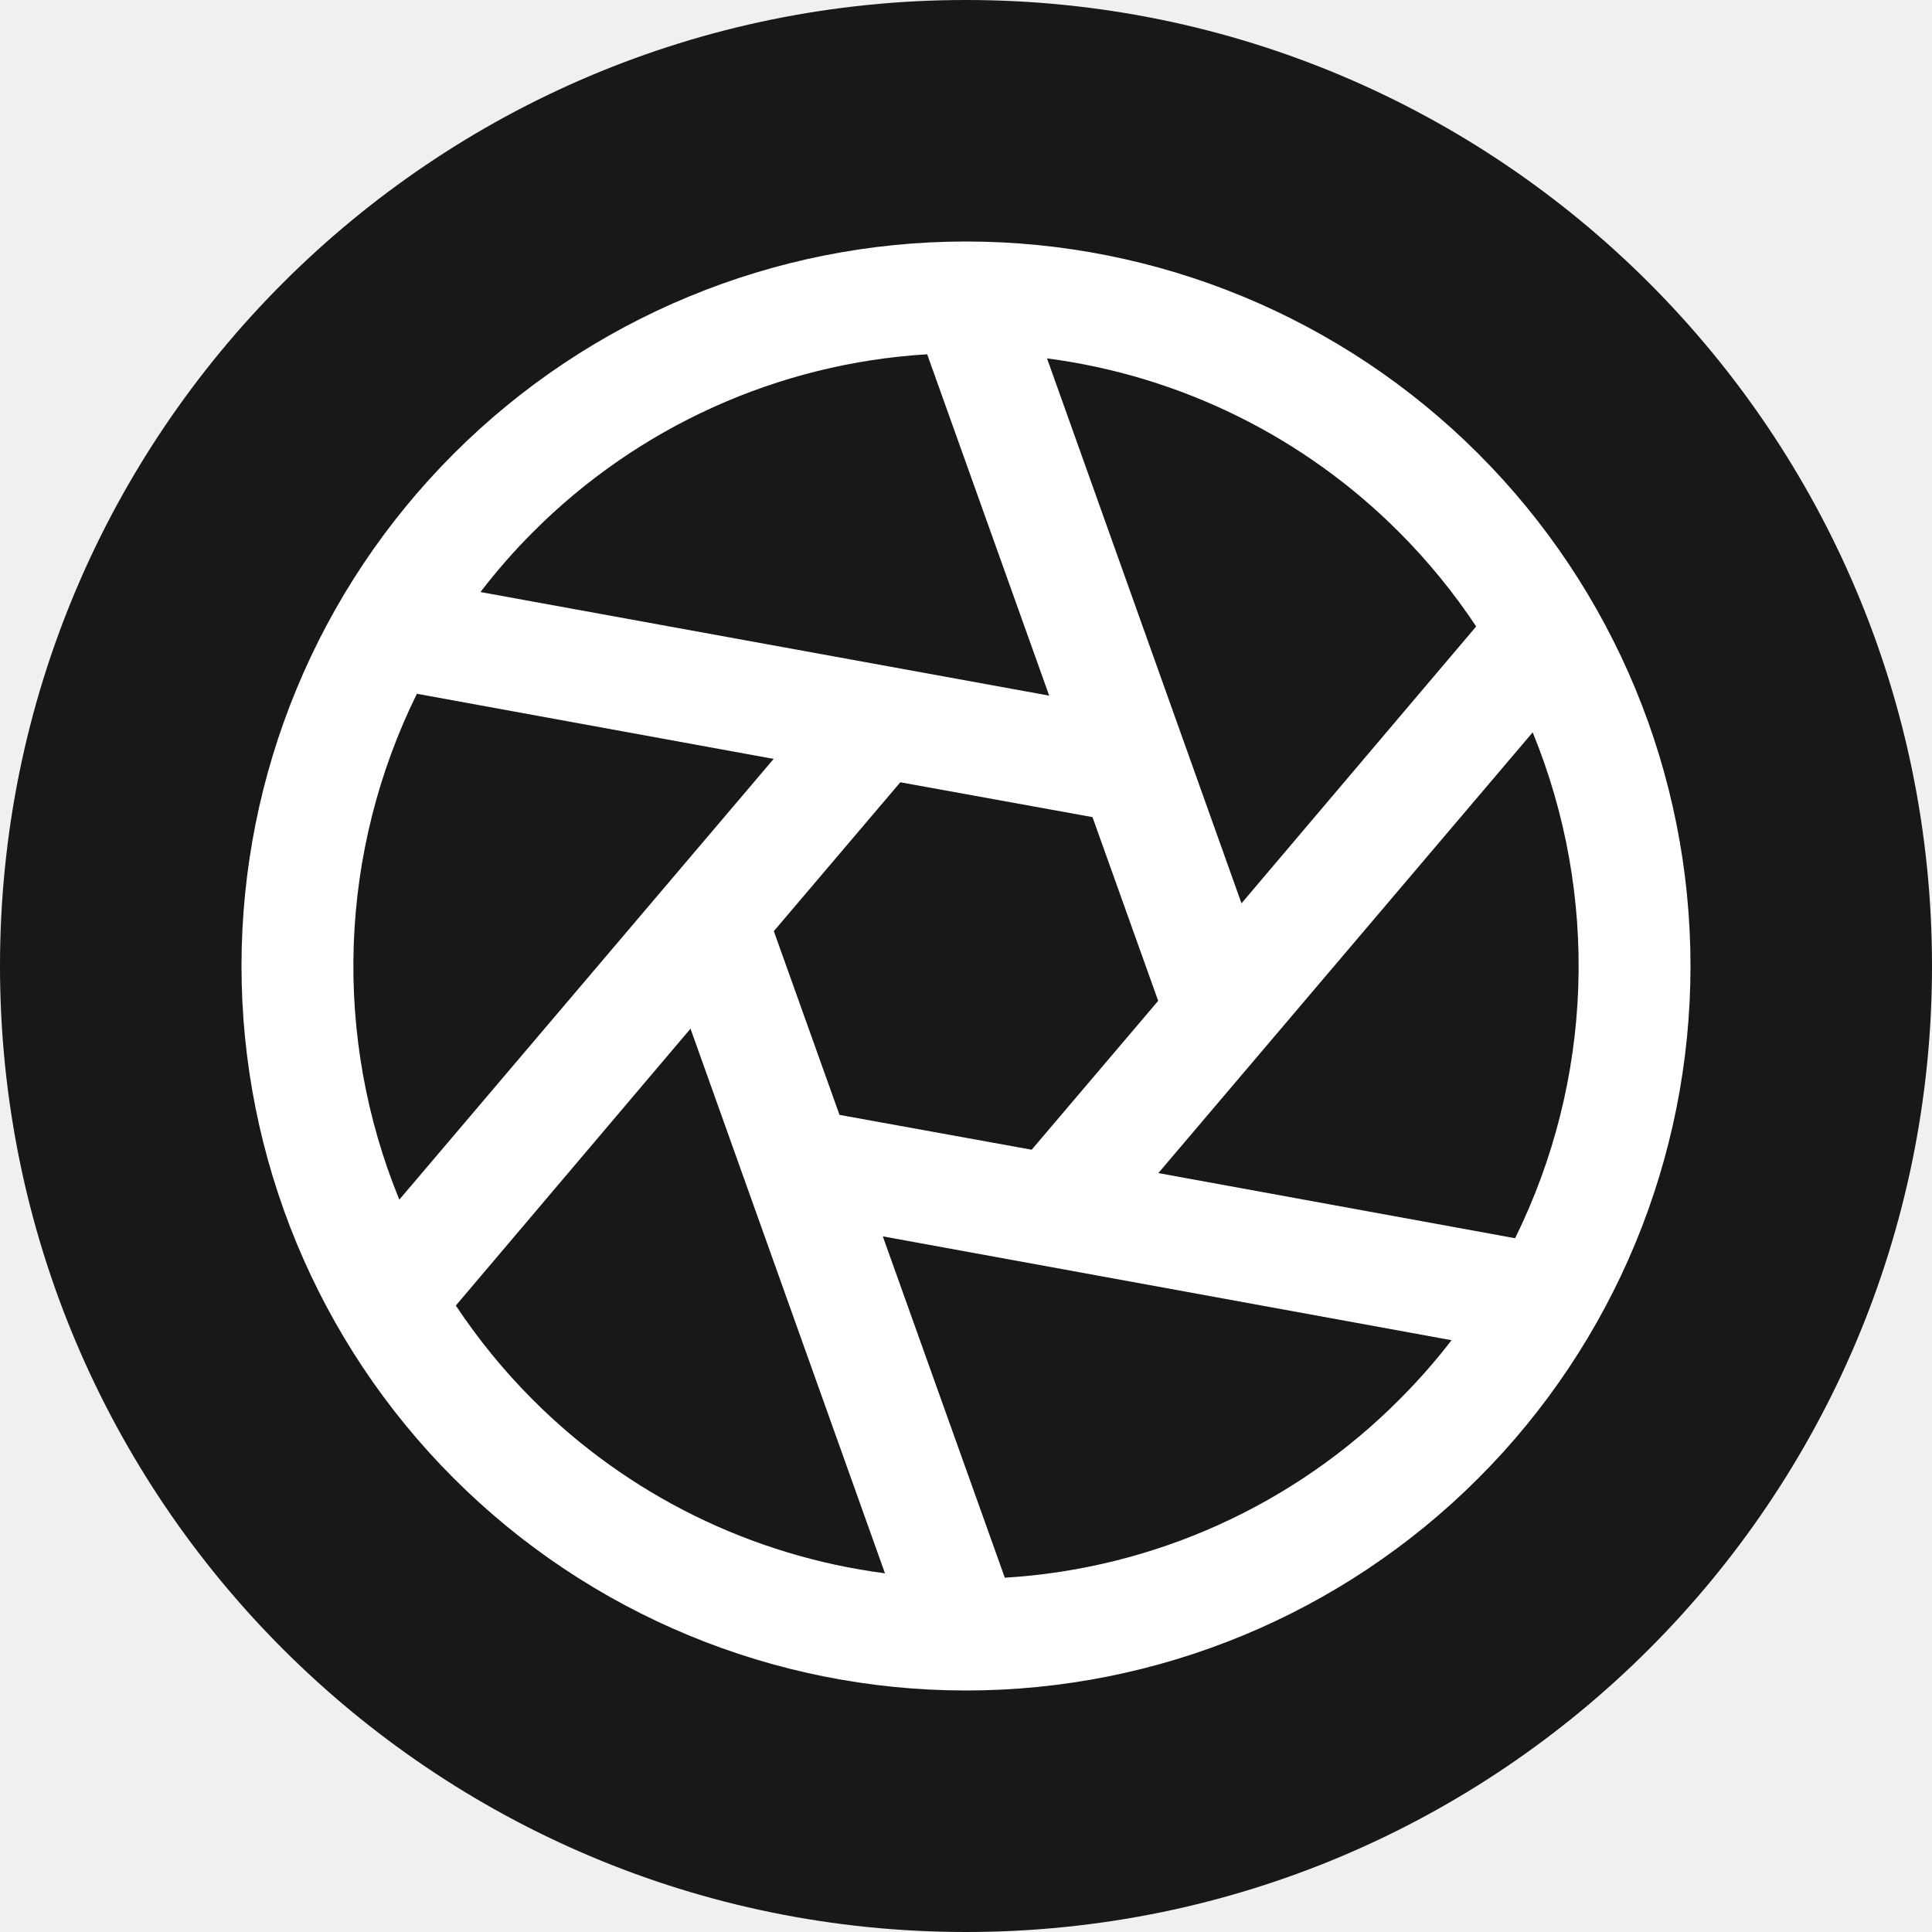
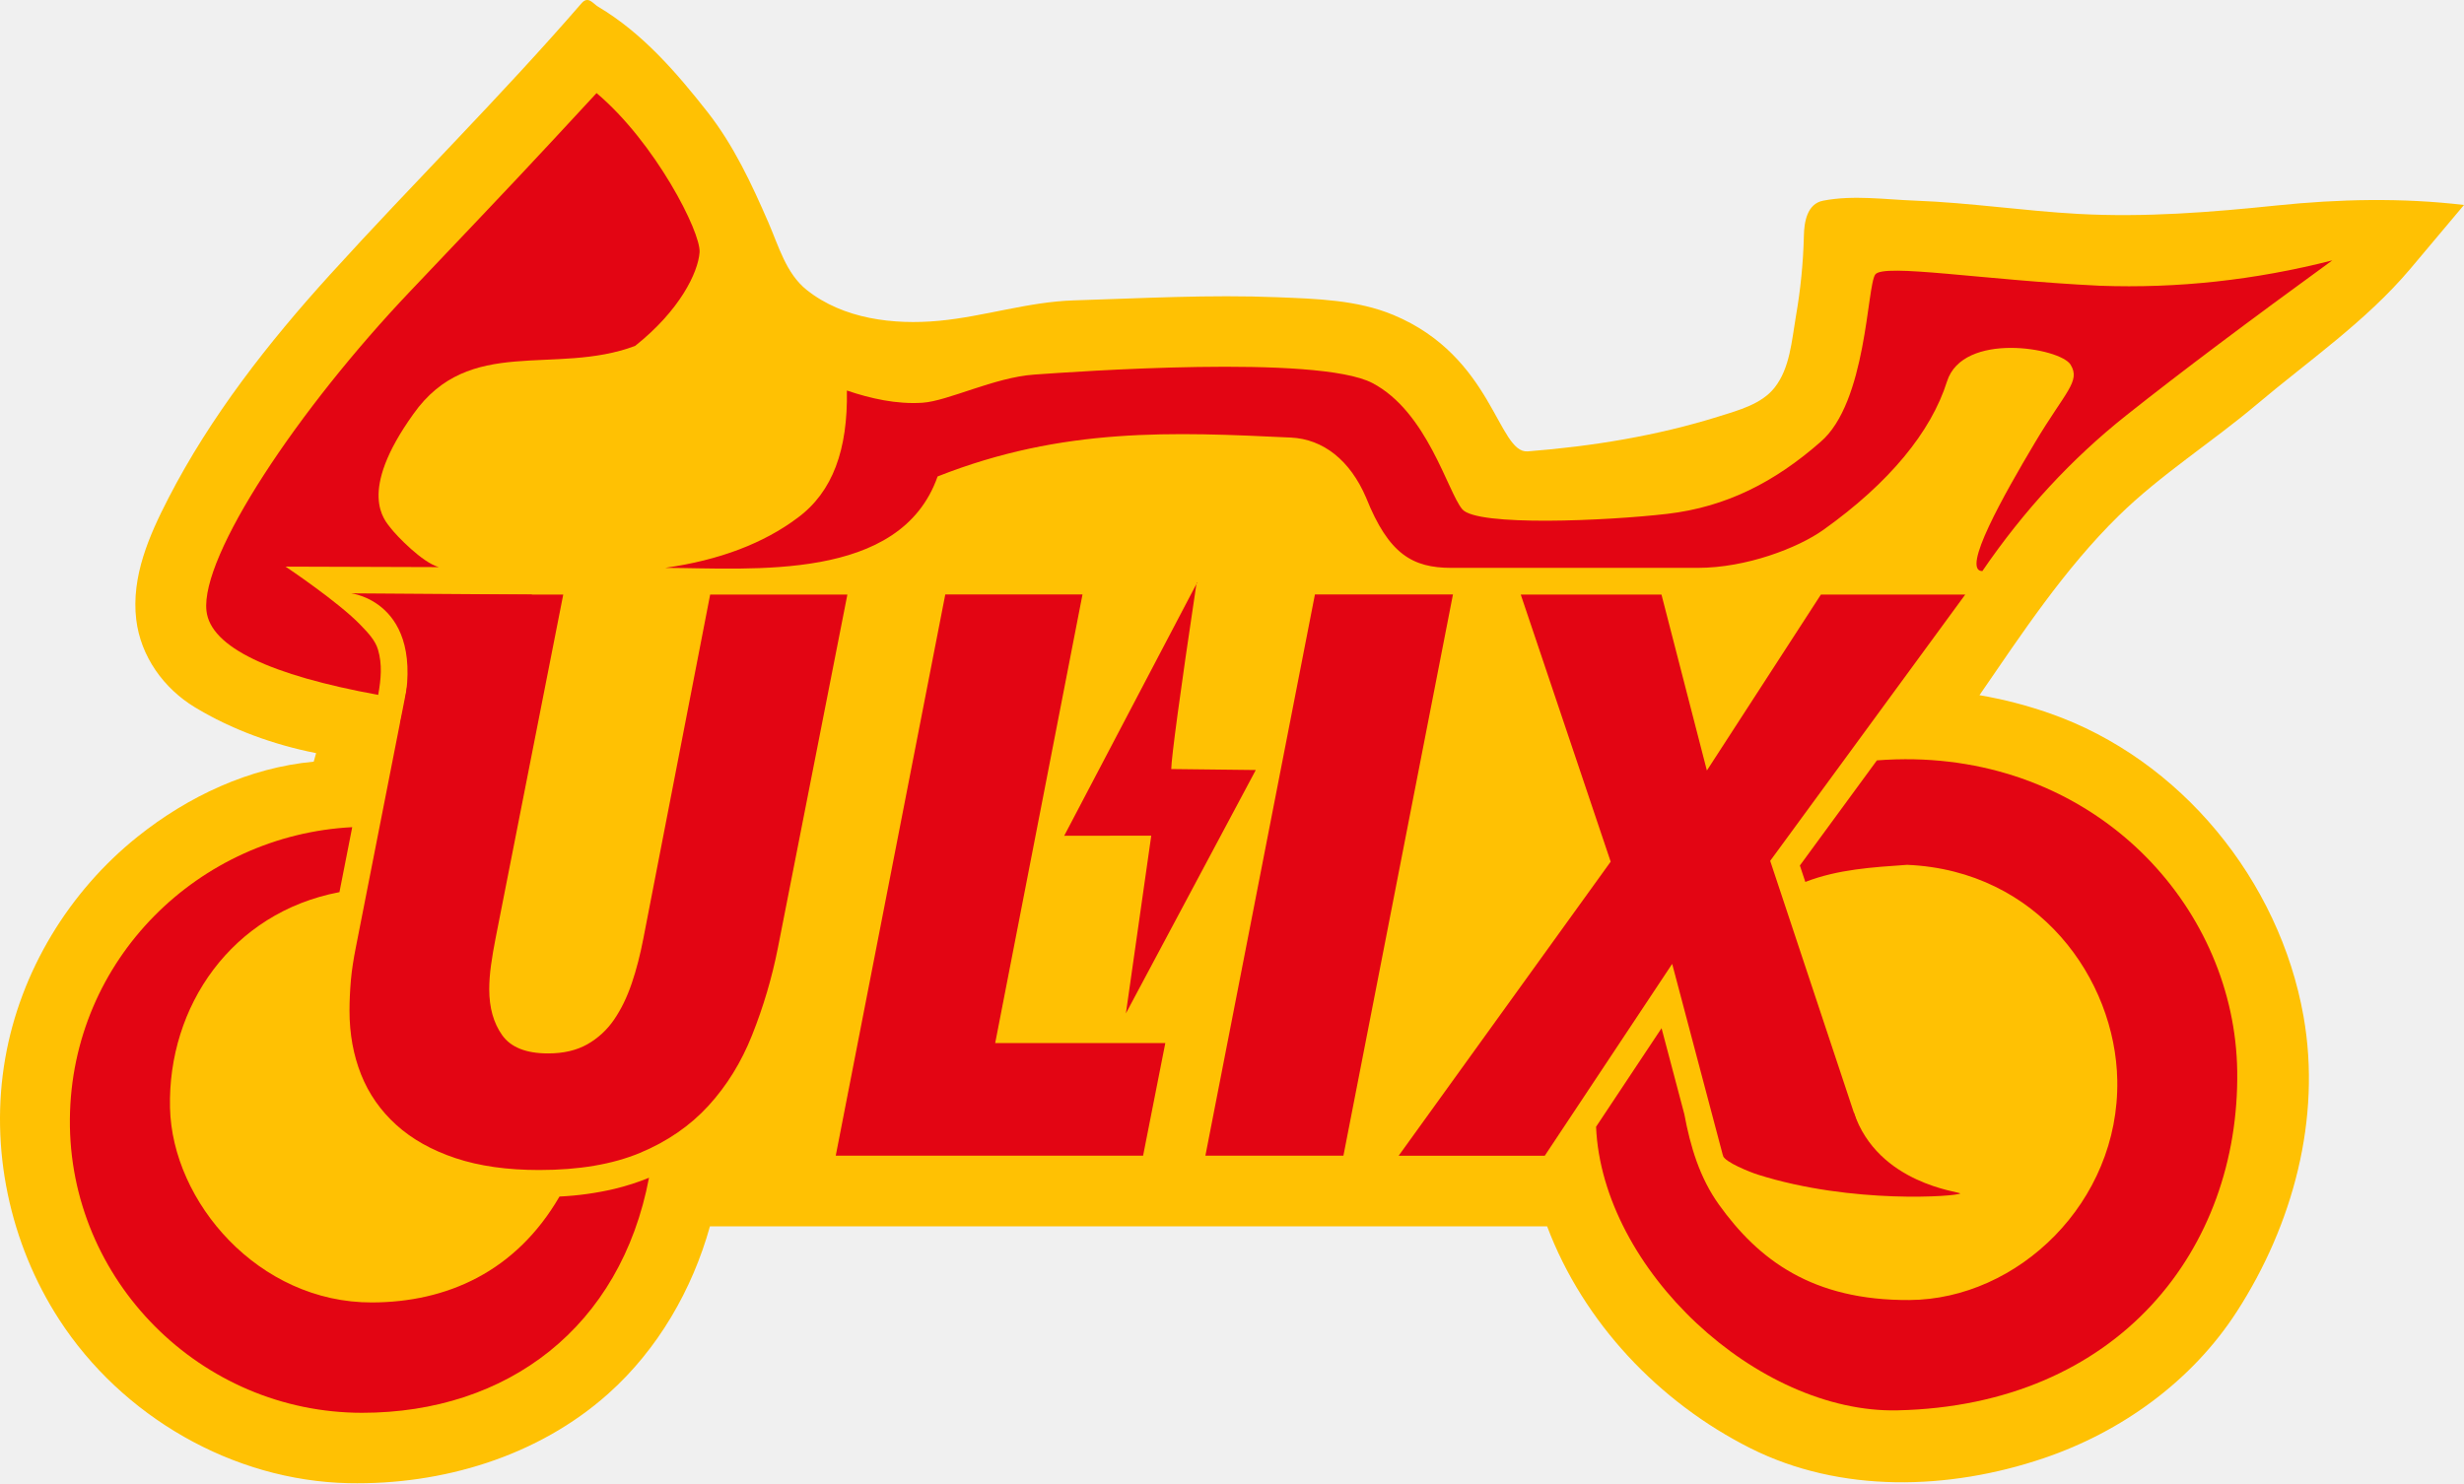
- <svg xmlns="http://www.w3.org/2000/svg" width="32" height="32" viewBox="0 0 32 32" fill="none">
-   <rect width="32" height="32" rx="16" fill="#18181b" />
-   <path d="M24.485 7.515C22.235 5.264 19.183 4 16 4C12.817 4 9.765 5.264 7.515 7.515C5.264 9.765 4 12.817 4 16C4 19.183 5.264 22.235 7.515 24.485C9.765 26.736 12.817 28 16 28C19.183 28 22.235 26.736 24.485 24.485C26.736 22.235 28 19.183 28 16C28 12.817 26.736 9.765 24.485 7.515ZM23.18 8.821C23.654 9.296 24.079 9.817 24.45 10.376L20.563 14.962L17.342 5.936C19.554 6.225 21.607 7.24 23.18 8.821ZM19.183 16.577L17.088 19.043L13.905 18.466L12.817 15.423L14.912 12.957L18.095 13.534L19.183 16.577ZM8.82 8.821C10.563 7.068 12.89 6.017 15.357 5.868L17.378 11.522L7.958 9.806C8.224 9.46 8.511 9.13 8.82 8.821ZM6.614 19.87C6.066 18.532 5.809 17.094 5.859 15.649C5.909 14.204 6.266 12.787 6.905 11.491L12.814 12.57L6.614 19.87ZM8.82 23.179C8.346 22.704 7.921 22.183 7.55 21.624L11.437 17.038L14.658 26.059C12.447 25.771 10.394 24.759 8.82 23.179ZM23.18 23.179C21.437 24.932 19.11 25.983 16.643 26.132L14.622 20.478L24.042 22.198C23.776 22.544 23.488 22.871 23.18 23.179ZM19.186 19.43L25.386 12.13C25.934 13.468 26.191 14.906 26.141 16.351C26.091 17.796 25.734 19.213 25.095 20.509L19.186 19.43Z" fill="white" />
+ <svg xmlns="http://www.w3.org/2000/svg" preserveAspectRatio="xMidYMid meet" data-bbox="0 0 175.192 105.483" viewBox="0 0 175.192 105.483" height="398.674" width="662.141" data-type="ugc" role="presentation" aria-hidden="true" aria-label="">
+   <g>
+     <path d="M41.346.235c-5.738 6.627-11.978 12.794-17.87 19.285-4.404 4.851-8.5 10.08-11.507 15.92-1.358 2.637-2.647 5.554-2.283 8.62.312 2.617 1.952 4.9 4.179 6.244 2.642 1.596 5.595 2.656 8.611 3.256 0 0-.176.61-.171.606-4.59.424-8.94 2.472-12.513 5.327C4.909 63.395 1.454 69.07.373 75.256c-1.119 6.403.311 13.148 3.838 18.59 4.455 6.874 12.324 11.453 20.56 11.63 6.656.142 13.481-1.891 18.492-6.375 3.513-3.143 5.954-7.374 7.214-11.888h59.525c2.578 6.845 7.956 12.508 14.445 15.774 6.42 3.23 14.128 2.989 20.838.722 5.543-1.873 10.552-5.472 13.754-10.432 3.974-6.158 6.034-13.717 4.743-21-1.714-9.664-8.733-18.297-18.048-21.548a30.7 30.7 0 0 0-4.992-1.291c3.001-4.36 6.028-8.968 9.898-12.76 3-2.94 6.589-5.194 9.794-7.899 3.715-3.135 7.776-5.916 10.932-9.652 1.28-1.515 2.552-3.03 3.826-4.55-4.425-.525-8.895-.422-13.32.035-4.698.486-9.375.859-14.107.6-3.823-.209-7.734-.8-11.604-.944-2.17-.08-4.374-.41-6.528.002-1.157.22-1.355 1.53-1.376 2.5a38.5 38.5 0 0 1-.564 5.705c-.302 1.748-.421 3.71-1.529 5.104-.926 1.164-2.54 1.593-3.943 2.033-4.405 1.38-8.992 2.127-13.596 2.488-2.125.167-2.457-6.745-9.554-9.701-2.584-1.077-5.461-1.147-8.228-1.26-4.83-.197-9.666.075-14.494.223-3.246.1-6.368 1.15-9.587 1.452-3.231.303-6.803-.128-9.399-2.19-1.47-1.168-1.998-3.116-2.725-4.79-1.196-2.758-2.475-5.5-4.34-7.876-2.223-2.83-4.644-5.624-7.763-7.476-.383-.228-.708-.803-1.19-.247" style="-inkscape-stroke:none" color="#000000" fill="#ffc103" />
+     <path d="M60.214 27.773c.074 4.186-1.001 7.211-3.506 9.054-2.403 1.803-5.558 3.016-9.424 3.557 6.19.02 16.736 1.03 19.38-6.501 8.935-3.526 16.747-3.16 25.123-2.765 2.282.108 4.207 1.603 5.349 4.287 1.602 4.007 3.297 4.979 6.06 4.979h17.517c3.438 0 7.111-1.405 8.942-2.711 4.674-3.334 7.647-6.959 8.777-10.541s8.047-2.395 8.785-1.202-.359 1.9-2.544 5.569-5.269 9.114-3.726 9.114c2.944-4.306 6.35-7.992 10.236-11.077s8.774-6.751 14.644-11.018q-8.234 2.103-16.527 1.803c-8.293-.401-15.365-1.603-15.966-.802-.6.802-.6 9.115-3.906 11.92-3.225 2.824-6.668 4.615-10.893 5.105s-13.523.917-14.568-.33c-1.046-1.246-2.484-6.93-6.39-8.974-3.907-2.044-21.205-.802-24.043-.601-2.845.2-6.131 1.884-7.953 2.003s-3.688-.298-5.367-.87z" fill-rule="evenodd" fill="#e30513" />
+     <path d="m42.407 6.613.009.007.007-.007zm.009.007c-5.238 5.659-5.246 5.667-13.234 14.075C21.17 29.12 14.246 39.54 14.68 43.442c.287 2.593 4.562 4.575 12.21 5.976.203-1.133.295-2.163-.013-3.216-.2-.685-.743-1.232-1.236-1.748-1.557-1.631-5.336-4.158-5.336-4.158s10.89.04 10.894.035c-1.165-.322-2.981-2.207-3.414-2.768-.44-.57-2.404-2.525 1.602-8.114 3.987-5.649 10.057-2.704 15.766-4.847 3.185-2.524 4.479-5.22 4.587-6.651s-3.16-7.823-7.323-11.33z" style="font-variation-settings:normal;-inkscape-stroke:none" fill="#e30513" stop-color="#000000" />
+     <path style="font-variation-settings:normal;-inkscape-stroke:none" d="m85.12 41.427-9.455 18.01 6.19-.009-1.803 12.64 9.235-17.307-6.01-.07c.012-.802.6-5.249 1.803-13.262z" fill-rule="evenodd" fill="#e30513" stop-color="#000000" />
+     <path style="font-variation-settings:normal;-inkscape-stroke:none" d="M81.275 82.184H59.423l7.787-39.907h9.756L70.758 74.18h12.096z" fill="#e30513" stop-color="#000000" />
+     <path style="font-variation-settings:normal;-inkscape-stroke:none" d="M95.519 82.184h-9.814l7.787-39.907h9.814z" fill="#e30513" stop-color="#000000" />
+     <g style="font-variation-settings:normal;-inkscape-stroke:none" stroke="#000000" stroke-width="0" stroke-linecap="square" stroke-linejoin="bevel" stroke-opacity="0">
+       <path style="font-variation-settings:normal;-inkscape-stroke:none" d="M47.64 39.31a55 55 0 0 1-2.87 9.7q-1.784 4.499-4.85 7.85-3.067 3.352-7.63 5.25c-3.038 1.264-6.77 1.9-11.19 1.9-3.57 0-6.67-.44-9.31-1.32s-4.842-2.117-6.59-3.7q-2.627-2.38-3.91-5.6C.436 51.248 0 48.88 0 46.29c0-1.06.05-2.17.15-3.35.1-1.17.296-2.377.54-3.62L8.42 0h15.35l-7.53 38.26c-.197 1-.365 1.98-.5 2.95s-.2 1.87-.2 2.69c0 2.06.48 3.76 1.44 5.11s2.66 2.03 5.1 2.03c1.72 0 3.17-.34 4.36-1.01a8.9 8.9 0 0 0 2.97-2.73q1.186-1.721 1.98-4.06c.53-1.56.949-3.222 1.29-4.98L40.11 0h15.26z" fill="#e30513" transform="translate(24.85 42.284)scale(.63932)" stop-color="#000000" stroke="none" />
+       <path style="font-variation-settings:normal;-inkscape-stroke:none" d="M20.14.14 0 0s8.984 1.021 5.454 14.421" fill="#e30513" transform="translate(24.964 42.195)scale(.63932)" stop-color="#000000" stroke="none" />
+     </g>
+     <g style="font-variation-settings:normal;-inkscape-stroke:none" stroke="#000000" stroke-width="0" stroke-linecap="square" stroke-linejoin="bevel" stroke-opacity="0">
+       <path style="font-variation-settings:normal;-inkscape-stroke:none" d="m41.32 29.62 10.9 32.8H36.07l-5.65-21.34-14.17 21.34H0l23.58-32.71L13.58 0h15.65l5.05 19.57L46.96 0h16.05z" fill="#e30513" transform="translate(99.445 42.284)scale(.63932)" stop-color="#000000" stroke="none" />
+       <path style="font-variation-settings:normal;-inkscape-stroke:none" d="M.37 5.48c.201.719 3.06 1.844 3.86 2.097 10.521 3.33 22.22 2.421 22.52 2.103.054-.205-9.138-1.012-11.83-9.017" fill="#e30513" transform="translate(122.269 78.687)scale(.63932)" stop-color="#000000" stroke="none" />
+     </g>
+     <path d="M136.107 53.999q-1.304-.028-2.658.076l-5.477 7.476.388 1.168c2.328-.901 4.781-1.043 7.236-1.216 9.355.4 14.814 8.133 14.944 15.325.157 8.673-7.068 15.583-14.784 15.625-6.893.038-10.721-2.853-13.542-6.791-1.368-1.91-2.03-4.135-2.455-6.417l-1.621-6.125-4.657 7.011c.437 10.172 11.5 20.383 21.418 20.167 15.761-.344 24.341-11.52 24.169-24.117-.156-11.381-9.496-21.89-22.96-22.182z" style="font-variation-settings:normal;-inkscape-stroke:none" fill="#e30513" stop-color="#000000" />
+     <path d="M25.043 58.825c-10.883.557-19.975 9.382-20.074 20.763-.1 11.469 9.317 20.884 20.776 20.884 10.34 0 18.386-6.098 20.4-16.715-.754.307-1.572.579-2.462.792a21.6 21.6 0 0 1-3.903.544c-3.116 5.368-8.029 7.517-13.33 7.532-8.074.025-14.209-7.16-14.363-13.842-.167-7.208 4.379-13.883 12.048-15.338z" style="font-variation-settings:normal;-inkscape-stroke:none" fill="#e30513" stop-color="#000000" />
+   </g>
</svg>
